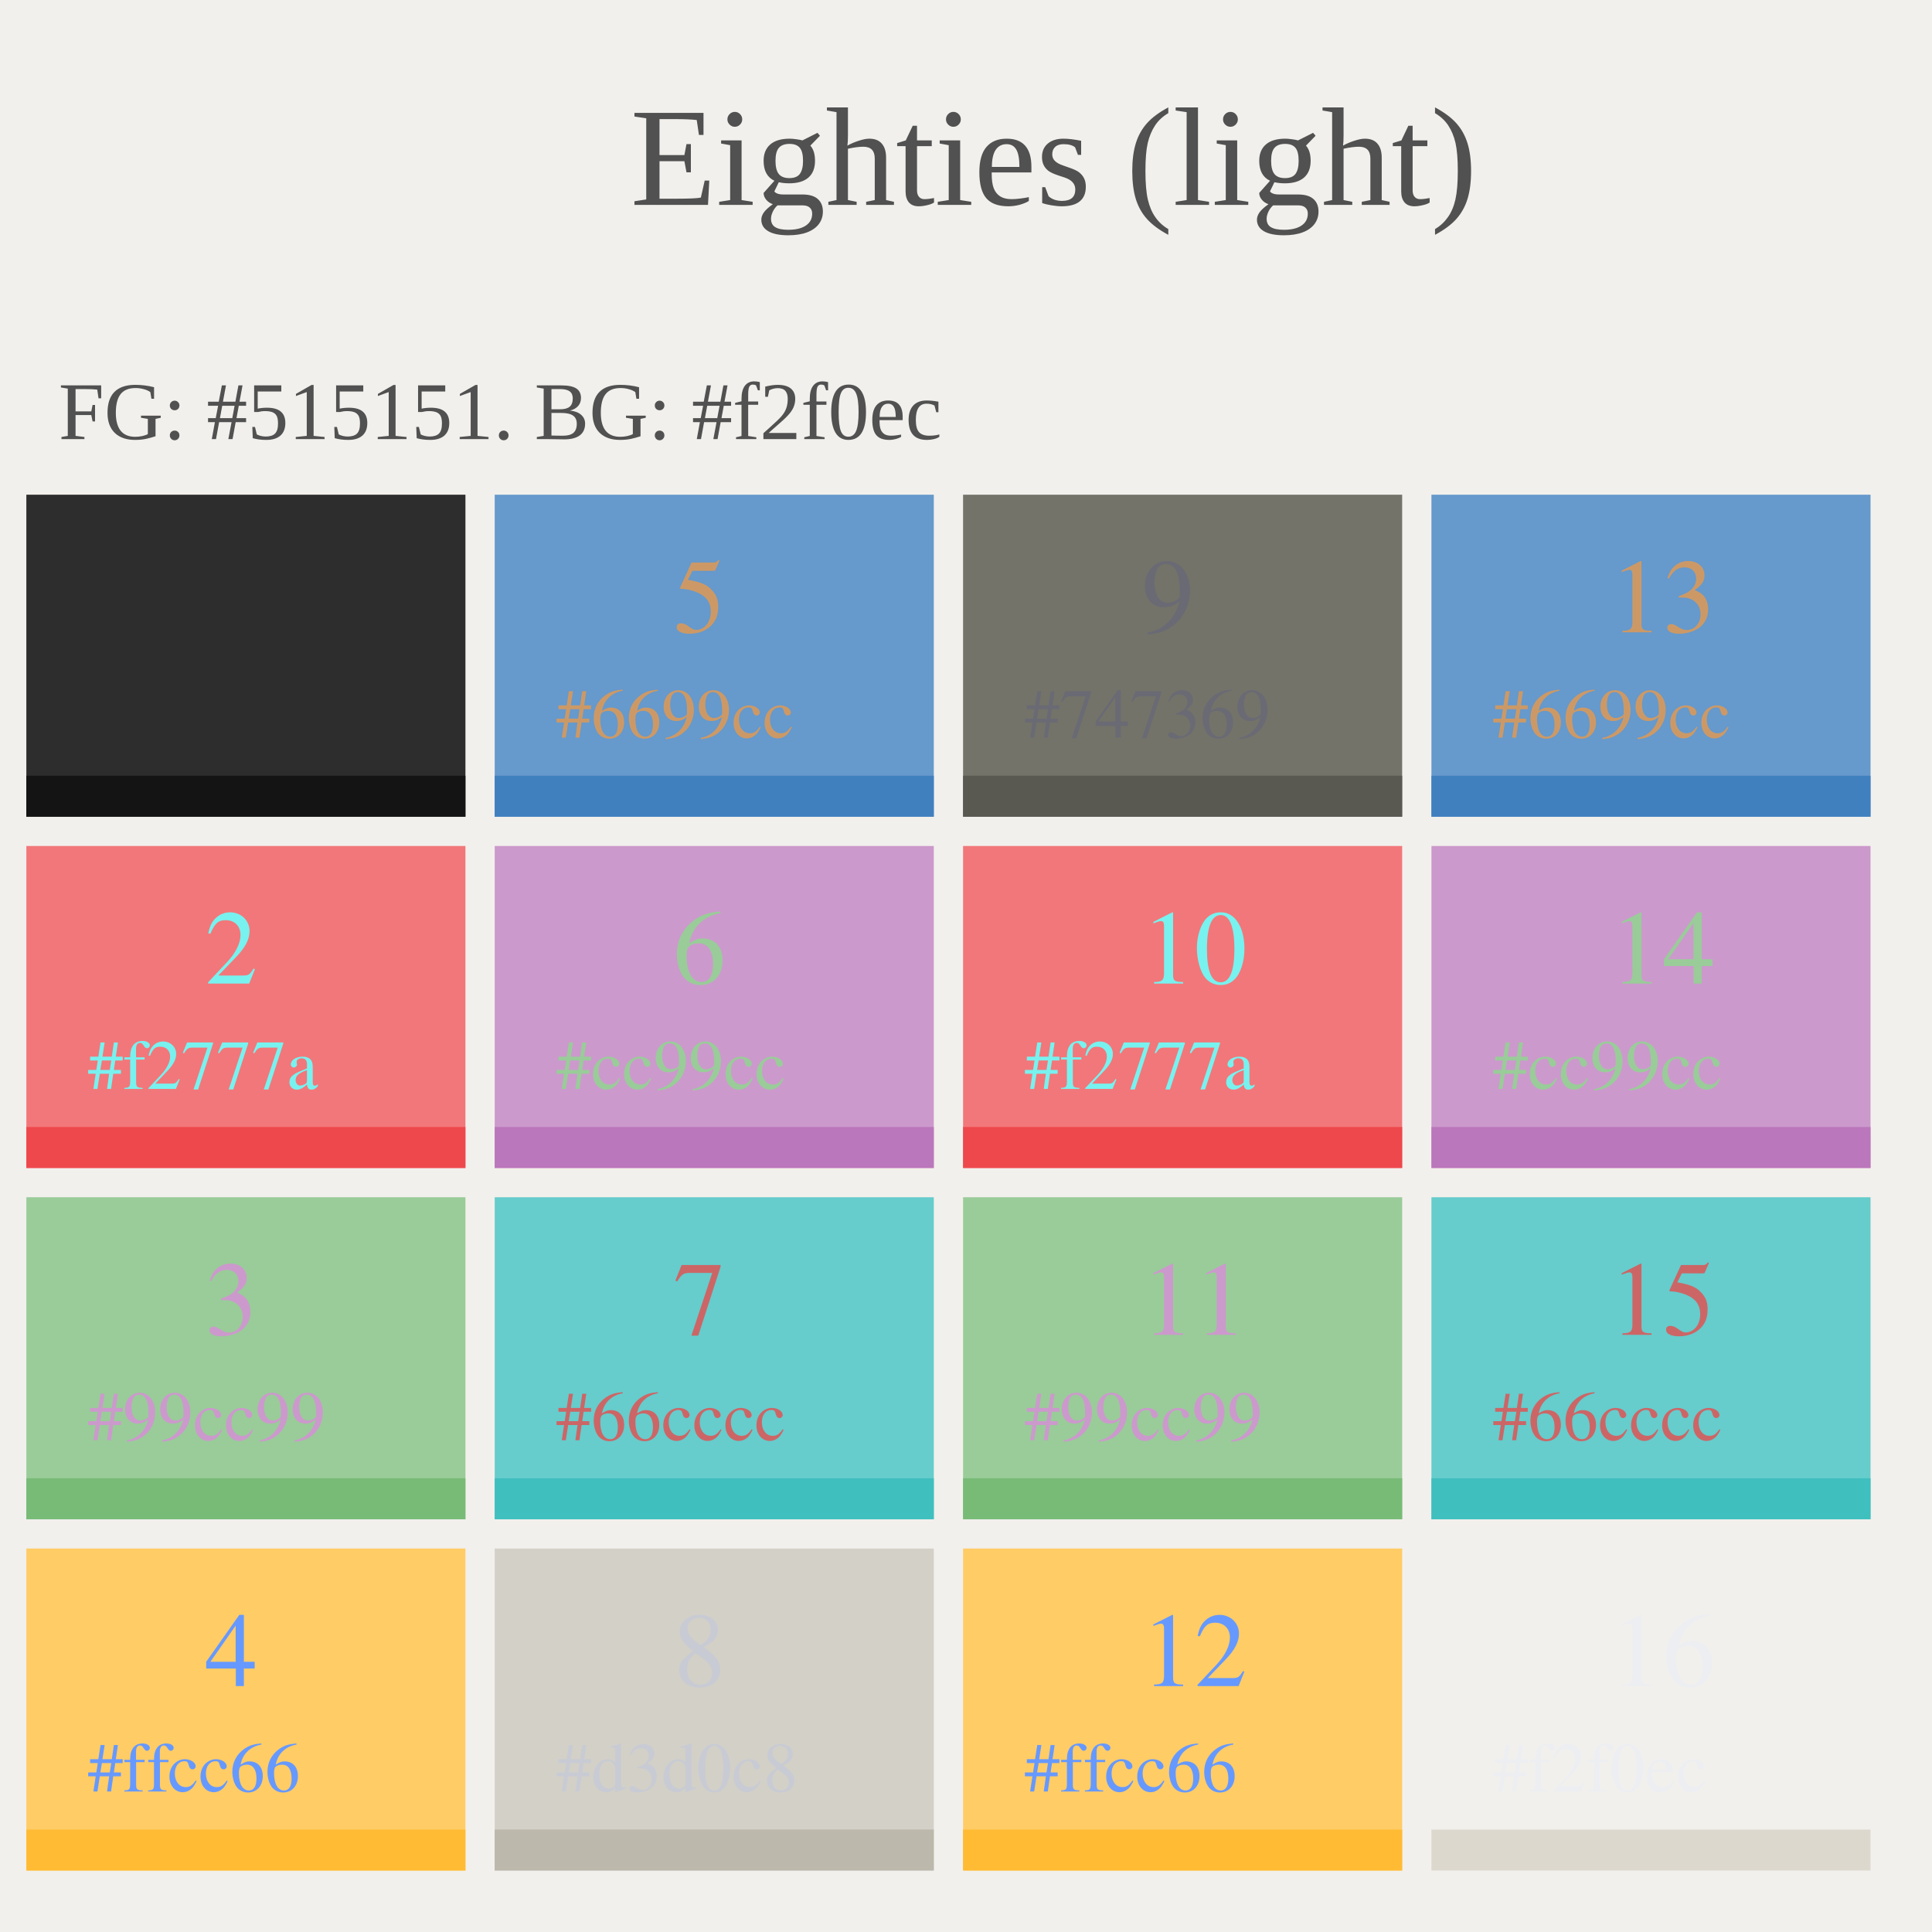
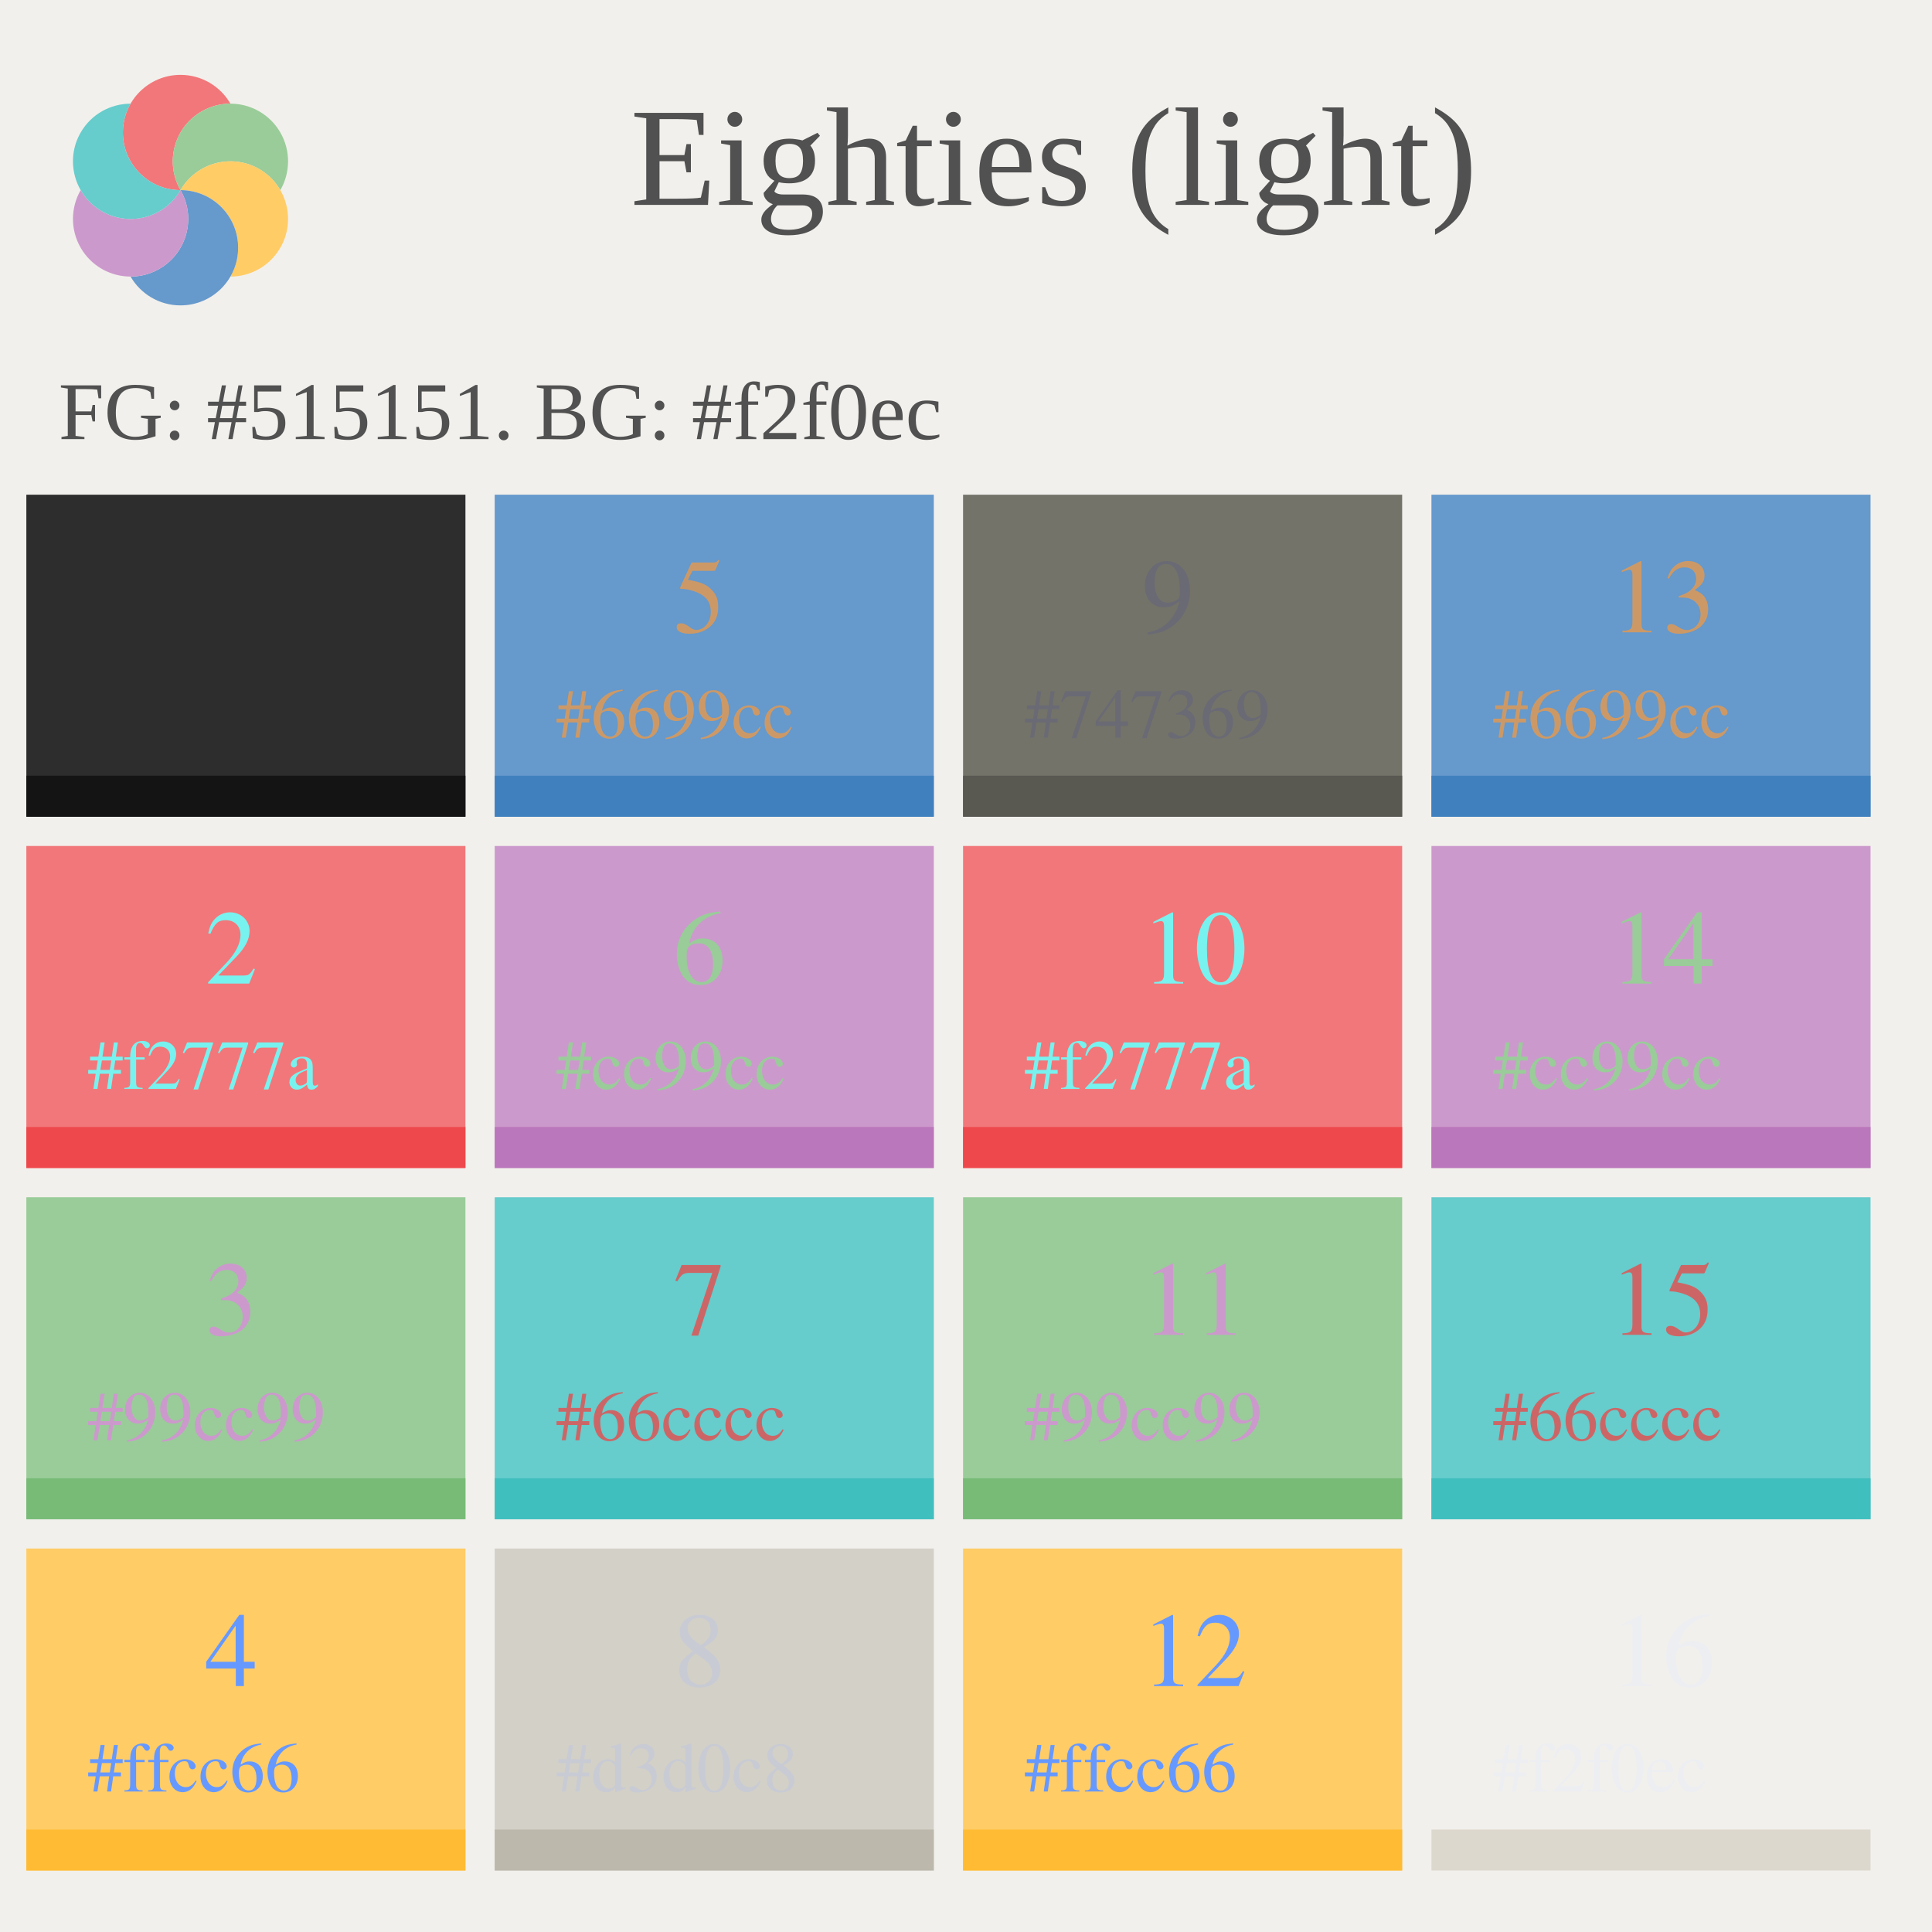
- <svg width="330" height="330">
+ <svg xmlns="http://www.w3.org/2000/svg" version="1.1" width="330" height="330">
  <rect fill="#f2f0ec" x="0" y="0" width="330" height="330" />
  <text x="180" y="35" fill="#515151" text-anchor="middle" alignment-baseline="central" font-size="24">Eighties (light)</text>
  <text x="10" y="75" fill="#515151" text-anchor="start" alignment-baseline="baseline" font-size="14">FG: #515151. BG: #f2f0ec</text>
  <rect id="#box-1" x="5" y="85" width="74" height="54" fill="#2d2d2d" stroke="#2d2d2d" stroke-width="1px" />
  <rect id="#box-1" x="5" y="133" width="74" height="6" fill="#141414" stroke="#141414" stroke-width="1px" />
  <text id="#box-text-1" x="15" y="126" fill="#2D2D2D" font-size="12" font-family="Droid Sans Mono, Times, serif">#2d2d2d</text>
  <text id="#box-text-1" x="35" y="108" fill="#2D2D2D" font-size="18" font-family="Droid Sans Mono, Times, serif">1</text>
  <rect id="#box-2" x="5" y="145" width="74" height="54" fill="#f2777a" stroke="#f2777a" stroke-width="1px" />
  <rect id="#box-2" x="5" y="193" width="74" height="6" fill="#EE484C" stroke="#EE484C" stroke-width="1px" />
  <text id="#box-text-2" x="15" y="186" fill="#77F2EF" font-size="12" font-family="Droid Sans Mono, Times, serif">#f2777a</text>
  <text id="#box-text-2" x="35" y="168" fill="#77F2EF" font-size="18" font-family="Droid Sans Mono, Times, serif">2</text>
  <rect id="#box-3" x="5" y="205" width="74" height="54" fill="#99cc99" stroke="#99cc99" stroke-width="1px" />
  <rect id="#box-3" x="5" y="253" width="74" height="6" fill="#77BB77" stroke="#77BB77" stroke-width="1px" />
  <text id="#box-text-3" x="15" y="246" fill="#CC99CC" font-size="12" font-family="Droid Sans Mono, Times, serif">#99cc99</text>
  <text id="#box-text-3" x="35" y="228" fill="#CC99CC" font-size="18" font-family="Droid Sans Mono, Times, serif">3</text>
  <rect id="#box-4" x="5" y="265" width="74" height="54" fill="#ffcc66" stroke="#ffcc66" stroke-width="1px" />
  <rect id="#box-4" x="5" y="313" width="74" height="6" fill="#FFBB33" stroke="#FFBB33" stroke-width="1px" />
  <text id="#box-text-4" x="15" y="306" fill="#6699FF" font-size="12" font-family="Droid Sans Mono, Times, serif">#ffcc66</text>
  <text id="#box-text-4" x="35" y="288" fill="#6699FF" font-size="18" font-family="Droid Sans Mono, Times, serif">4</text>
  <rect id="#box-5" x="85" y="85" width="74" height="54" fill="#6699cc" stroke="#6699cc" stroke-width="1px" />
  <rect id="#box-5" x="85" y="133" width="74" height="6" fill="#4080BF" stroke="#4080BF" stroke-width="1px" />
  <text id="#box-text-5" x="95" y="126" fill="#CC9966" font-size="12" font-family="Droid Sans Mono, Times, serif">#6699cc</text>
  <text id="#box-text-5" x="115" y="108" fill="#CC9966" font-size="18" font-family="Droid Sans Mono, Times, serif">5</text>
  <rect id="#box-6" x="85" y="145" width="74" height="54" fill="#cc99cc" stroke="#cc99cc" stroke-width="1px" />
  <rect id="#box-6" x="85" y="193" width="74" height="6" fill="#BB77BB" stroke="#BB77BB" stroke-width="1px" />
  <text id="#box-text-6" x="95" y="186" fill="#99CC99" font-size="12" font-family="Droid Sans Mono, Times, serif">#cc99cc</text>
  <text id="#box-text-6" x="115" y="168" fill="#99CC99" font-size="18" font-family="Droid Sans Mono, Times, serif">6</text>
  <rect id="#box-7" x="85" y="205" width="74" height="54" fill="#66cccc" stroke="#66cccc" stroke-width="1px" />
  <rect id="#box-7" x="85" y="253" width="74" height="6" fill="#40BFBF" stroke="#40BFBF" stroke-width="1px" />
  <text id="#box-text-7" x="95" y="246" fill="#CC6666" font-size="12" font-family="Droid Sans Mono, Times, serif">#66cccc</text>
  <text id="#box-text-7" x="115" y="228" fill="#CC6666" font-size="18" font-family="Droid Sans Mono, Times, serif">7</text>
  <rect id="#box-8" x="85" y="265" width="74" height="54" fill="#d3d0c8" stroke="#d3d0c8" stroke-width="1px" />
  <rect id="#box-8" x="85" y="313" width="74" height="6" fill="#BCB8AC" stroke="#BCB8AC" stroke-width="1px" />
  <text id="#box-text-8" x="95" y="306" fill="#C8CBD3" font-size="12" font-family="Droid Sans Mono, Times, serif">#d3d0c8</text>
  <text id="#box-text-8" x="115" y="288" fill="#C8CBD3" font-size="18" font-family="Droid Sans Mono, Times, serif">8</text>
  <rect id="#box-9" x="165" y="85" width="74" height="54" fill="#747369" stroke="#747369" stroke-width="1px" />
  <rect id="#box-9" x="165" y="133" width="74" height="6" fill="#595851" stroke="#595851" stroke-width="1px" />
  <text id="#box-text-9" x="175" y="126" fill="#696A74" font-size="12" font-family="Droid Sans Mono, Times, serif">#747369</text>
  <text id="#box-text-9" x="195" y="108" fill="#696A74" font-size="18" font-family="Droid Sans Mono, Times, serif">9</text>
  <rect id="#box-10" x="165" y="145" width="74" height="54" fill="#f2777a" stroke="#f2777a" stroke-width="1px" />
  <rect id="#box-10" x="165" y="193" width="74" height="6" fill="#EE484C" stroke="#EE484C" stroke-width="1px" />
  <text id="#box-text-10" x="175" y="186" fill="#77F2EF" font-size="12" font-family="Droid Sans Mono, Times, serif">#f2777a</text>
  <text id="#box-text-10" x="195" y="168" fill="#77F2EF" font-size="18" font-family="Droid Sans Mono, Times, serif">10</text>
  <rect id="#box-11" x="165" y="205" width="74" height="54" fill="#99cc99" stroke="#99cc99" stroke-width="1px" />
  <rect id="#box-11" x="165" y="253" width="74" height="6" fill="#77BB77" stroke="#77BB77" stroke-width="1px" />
  <text id="#box-text-11" x="175" y="246" fill="#CC99CC" font-size="12" font-family="Droid Sans Mono, Times, serif">#99cc99</text>
  <text id="#box-text-11" x="195" y="228" fill="#CC99CC" font-size="18" font-family="Droid Sans Mono, Times, serif">11</text>
  <rect id="#box-12" x="165" y="265" width="74" height="54" fill="#ffcc66" stroke="#ffcc66" stroke-width="1px" />
  <rect id="#box-12" x="165" y="313" width="74" height="6" fill="#FFBB33" stroke="#FFBB33" stroke-width="1px" />
  <text id="#box-text-12" x="175" y="306" fill="#6699FF" font-size="12" font-family="Droid Sans Mono, Times, serif">#ffcc66</text>
  <text id="#box-text-12" x="195" y="288" fill="#6699FF" font-size="18" font-family="Droid Sans Mono, Times, serif">12</text>
  <rect id="#box-13" x="245" y="85" width="74" height="54" fill="#6699cc" stroke="#6699cc" stroke-width="1px" />
  <rect id="#box-13" x="245" y="133" width="74" height="6" fill="#4080BF" stroke="#4080BF" stroke-width="1px" />
  <text id="#box-text-13" x="255" y="126" fill="#CC9966" font-size="12" font-family="Droid Sans Mono, Times, serif">#6699cc</text>
  <text id="#box-text-13" x="275" y="108" fill="#CC9966" font-size="18" font-family="Droid Sans Mono, Times, serif">13</text>
  <rect id="#box-14" x="245" y="145" width="74" height="54" fill="#cc99cc" stroke="#cc99cc" stroke-width="1px" />
  <rect id="#box-14" x="245" y="193" width="74" height="6" fill="#BB77BB" stroke="#BB77BB" stroke-width="1px" />
  <text id="#box-text-14" x="255" y="186" fill="#99CC99" font-size="12" font-family="Droid Sans Mono, Times, serif">#cc99cc</text>
  <text id="#box-text-14" x="275" y="168" fill="#99CC99" font-size="18" font-family="Droid Sans Mono, Times, serif">14</text>
  <rect id="#box-15" x="245" y="205" width="74" height="54" fill="#66cccc" stroke="#66cccc" stroke-width="1px" />
  <rect id="#box-15" x="245" y="253" width="74" height="6" fill="#40BFBF" stroke="#40BFBF" stroke-width="1px" />
  <text id="#box-text-15" x="255" y="246" fill="#CC6666" font-size="12" font-family="Droid Sans Mono, Times, serif">#66cccc</text>
  <text id="#box-text-15" x="275" y="228" fill="#CC6666" font-size="18" font-family="Droid Sans Mono, Times, serif">15</text>
  <rect id="#box-16" x="245" y="265" width="74" height="54" fill="#f2f0ec" stroke="#f2f0ec" stroke-width="1px" />
  <rect id="#box-16" x="245" y="313" width="74" height="6" fill="#DDD8CE" stroke="#DDD8CE" stroke-width="1px" />
  <text id="#box-text-16" x="255" y="306" fill="#ECEEF2" font-size="12" font-family="Droid Sans Mono, Times, serif">#f2f0ec</text>
  <text id="#box-text-16" x="275" y="288" fill="#ECEEF2" font-size="18" font-family="Droid Sans Mono, Times, serif">16</text>
+   <g>
+     <path style="fill:#f2777a;stroke-width:0.062" d="m 30.832,12.787 c -5.437,0 -9.841,4.404 -9.841,9.841 0,5.437 4.404,9.846 9.841,9.846 -2.718,-4.708 -1.105,-10.726 3.604,-13.445 1.554,-0.897 3.252,-1.324 4.925,-1.322 -1.702,-2.941 -4.886,-4.921 -8.529,-4.921 z" />
+     <path style="fill:#99cc99;stroke-width:0.062" d="m 47.882,22.631 c -2.718,-4.709 -8.735,-6.321 -13.444,-3.602 -4.709,2.718 -6.325,8.738 -3.606,13.446 2.718,-4.708 8.737,-6.32 13.446,-3.602 1.554,0.897 2.772,2.154 3.607,3.605 1.696,-2.945 1.819,-6.692 -0.003,-9.847 z" />
+     <path style="fill:#ffcc66;stroke-width:0.062" d="m 47.882,42.319 c 2.718,-4.708 1.106,-10.725 -3.602,-13.444 -4.708,-2.719 -10.729,-1.109 -13.447,3.6 5.437,0 9.842,4.406 9.842,9.843 0,1.794 -0.48,3.478 -1.318,4.926 3.398,-0.004 6.704,-1.771 8.526,-4.926 z" />
+     <path style="fill:#6699cc;stroke-width:0.062" d="m 30.832,52.162 c 5.437,0 9.841,-4.404 9.841,-9.841 0,-5.437 -4.404,-9.846 -9.841,-9.846 2.718,4.708 1.105,10.726 -3.604,13.445 -1.554,0.897 -3.252,1.324 -4.925,1.322 1.702,2.941 4.886,4.921 8.529,4.921 z" />
+     <path style="fill:#cc99cc;stroke-width:0.062" d="m 13.783,42.319 c 2.718,4.708 8.735,6.321 13.444,3.602 4.709,-2.718 6.325,-8.738 3.606,-13.446 -2.718,4.708 -8.737,6.32 -13.446,3.602 -1.554,-0.897 -2.772,-2.154 -3.607,-3.605 -1.696,2.945 -1.819,6.692 0.003,9.847 z" />
+     <path style="fill:#66cccc;stroke-width:0.062" d="m 13.783,22.631 c -2.718,4.708 -1.106,10.725 3.602,13.444 4.708,2.719 10.729,1.109 13.447,-3.6 -5.437,0 -9.842,-4.406 -9.842,-9.843 0,-1.794 0.48,-3.478 1.318,-4.926 -3.398,0.004 -6.704,1.771 -8.526,4.926 z" />
+   </g>
</svg>
